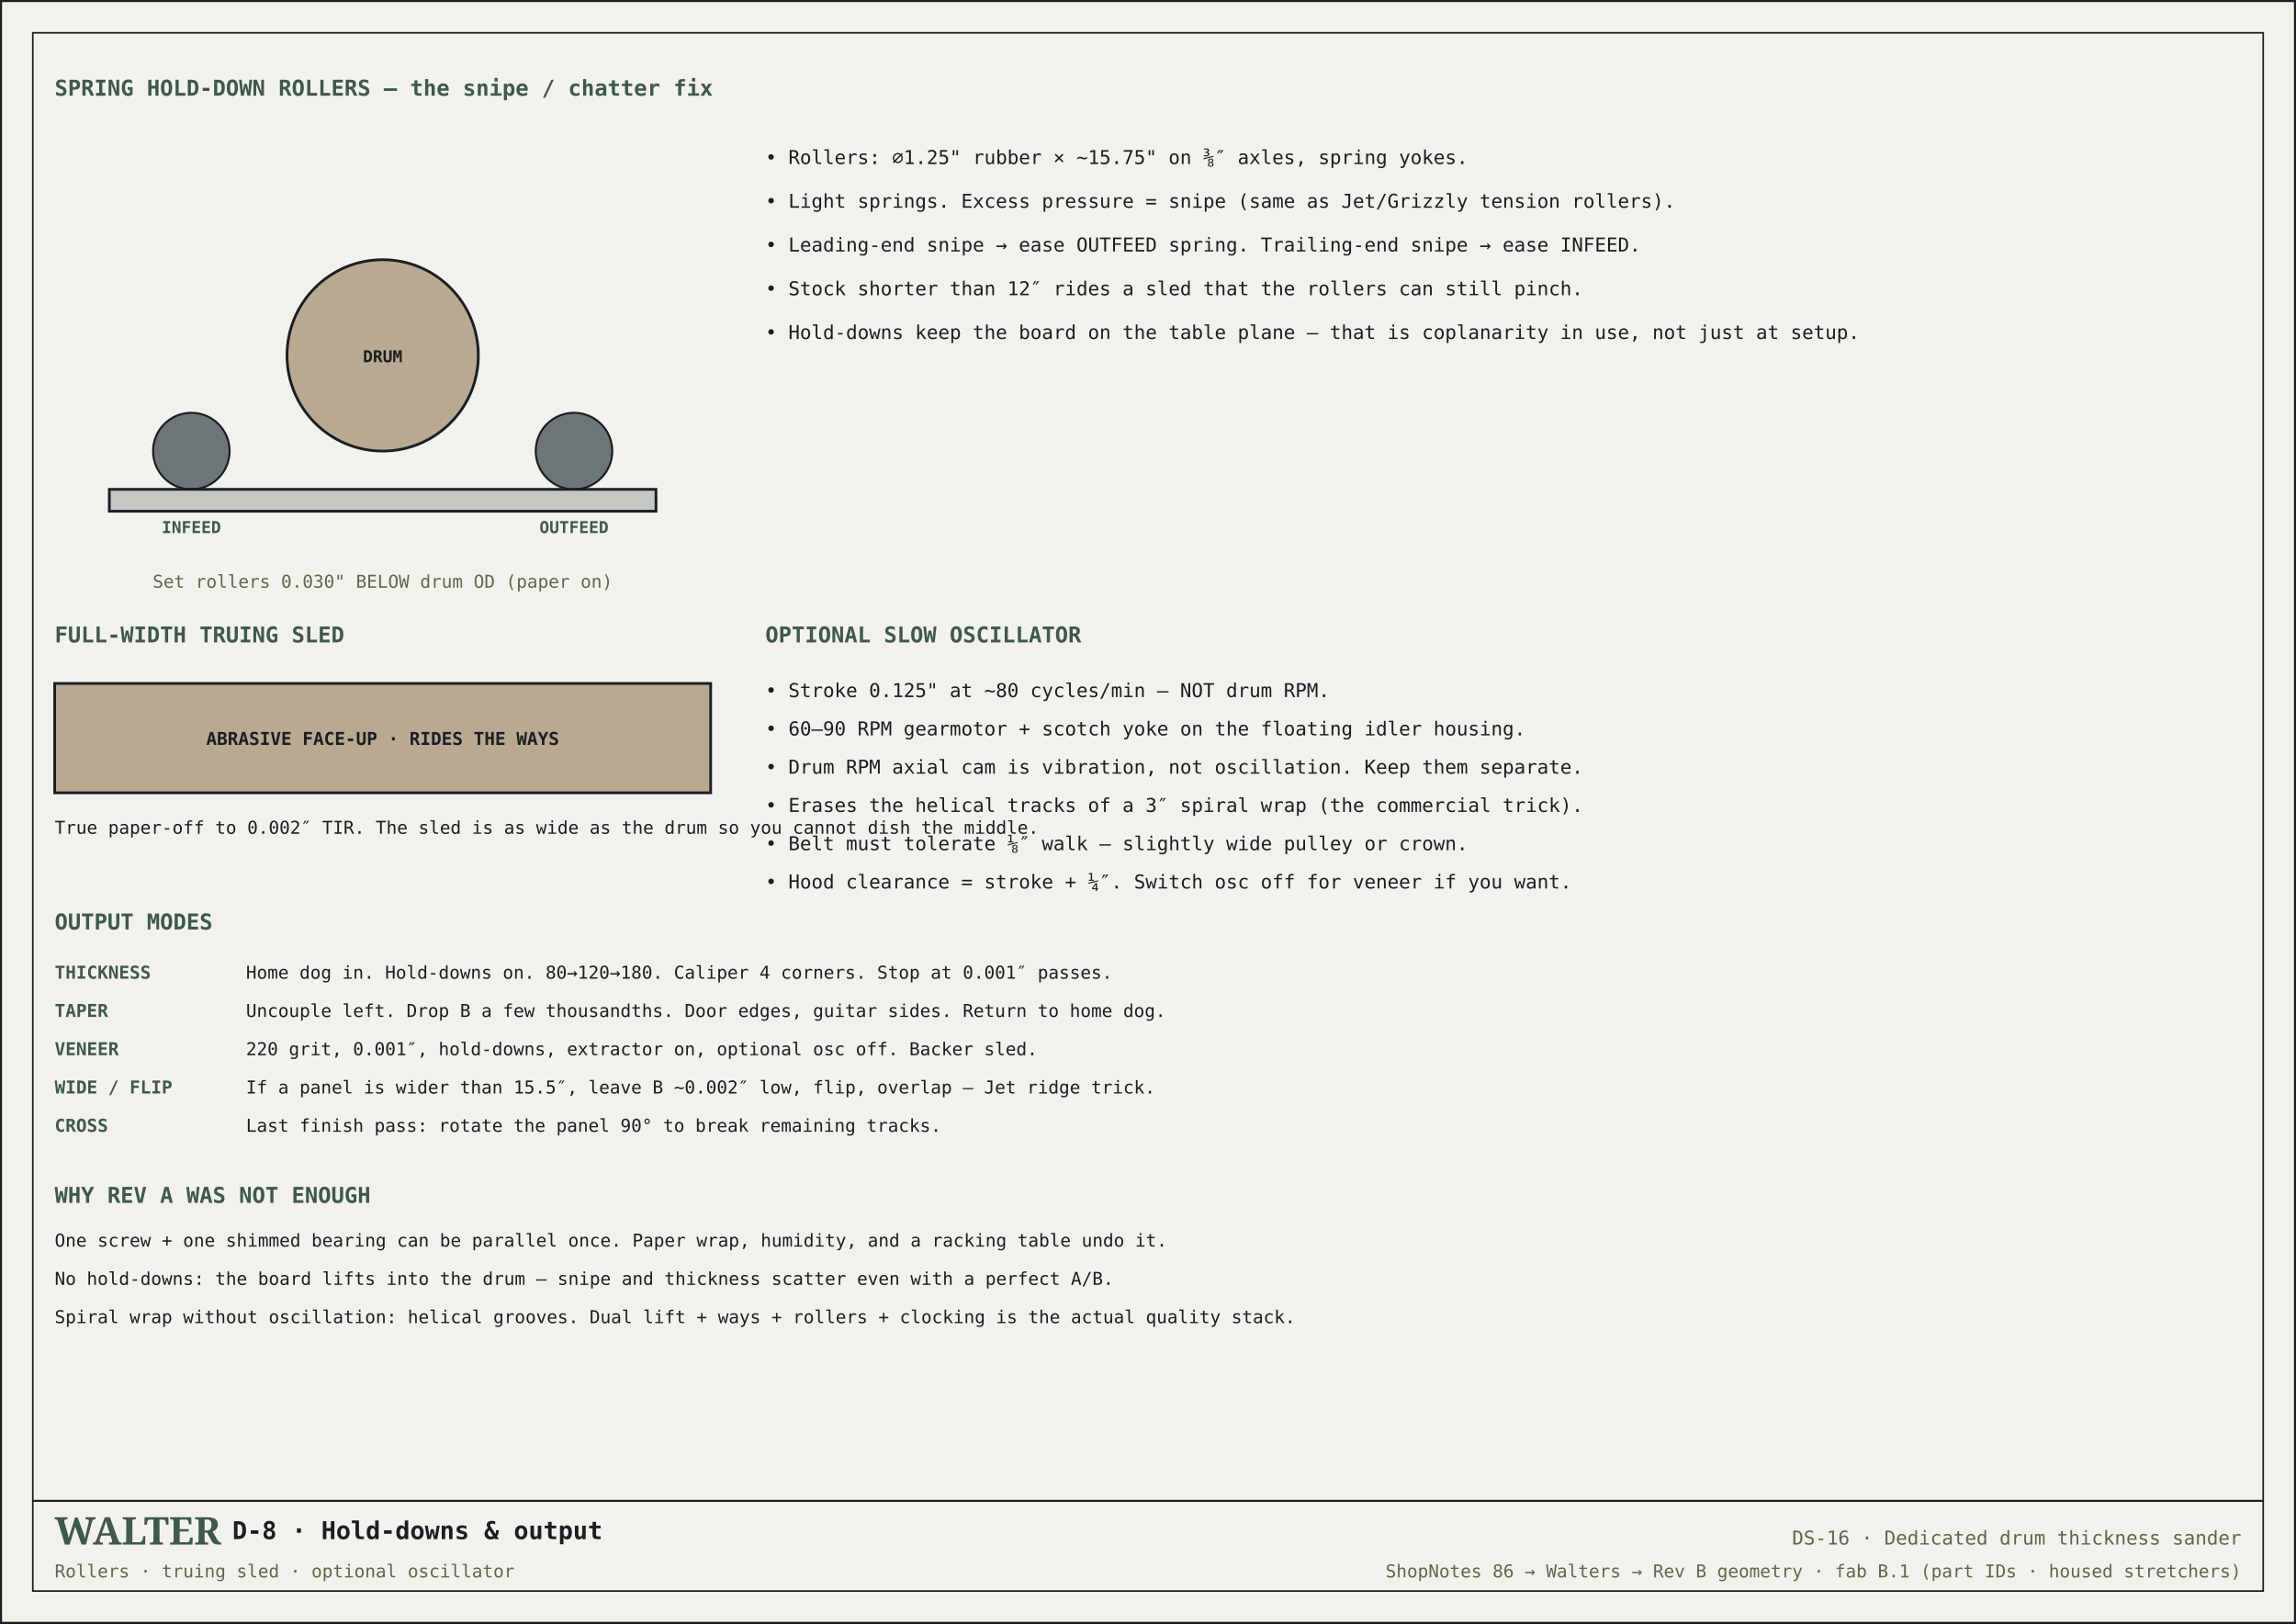
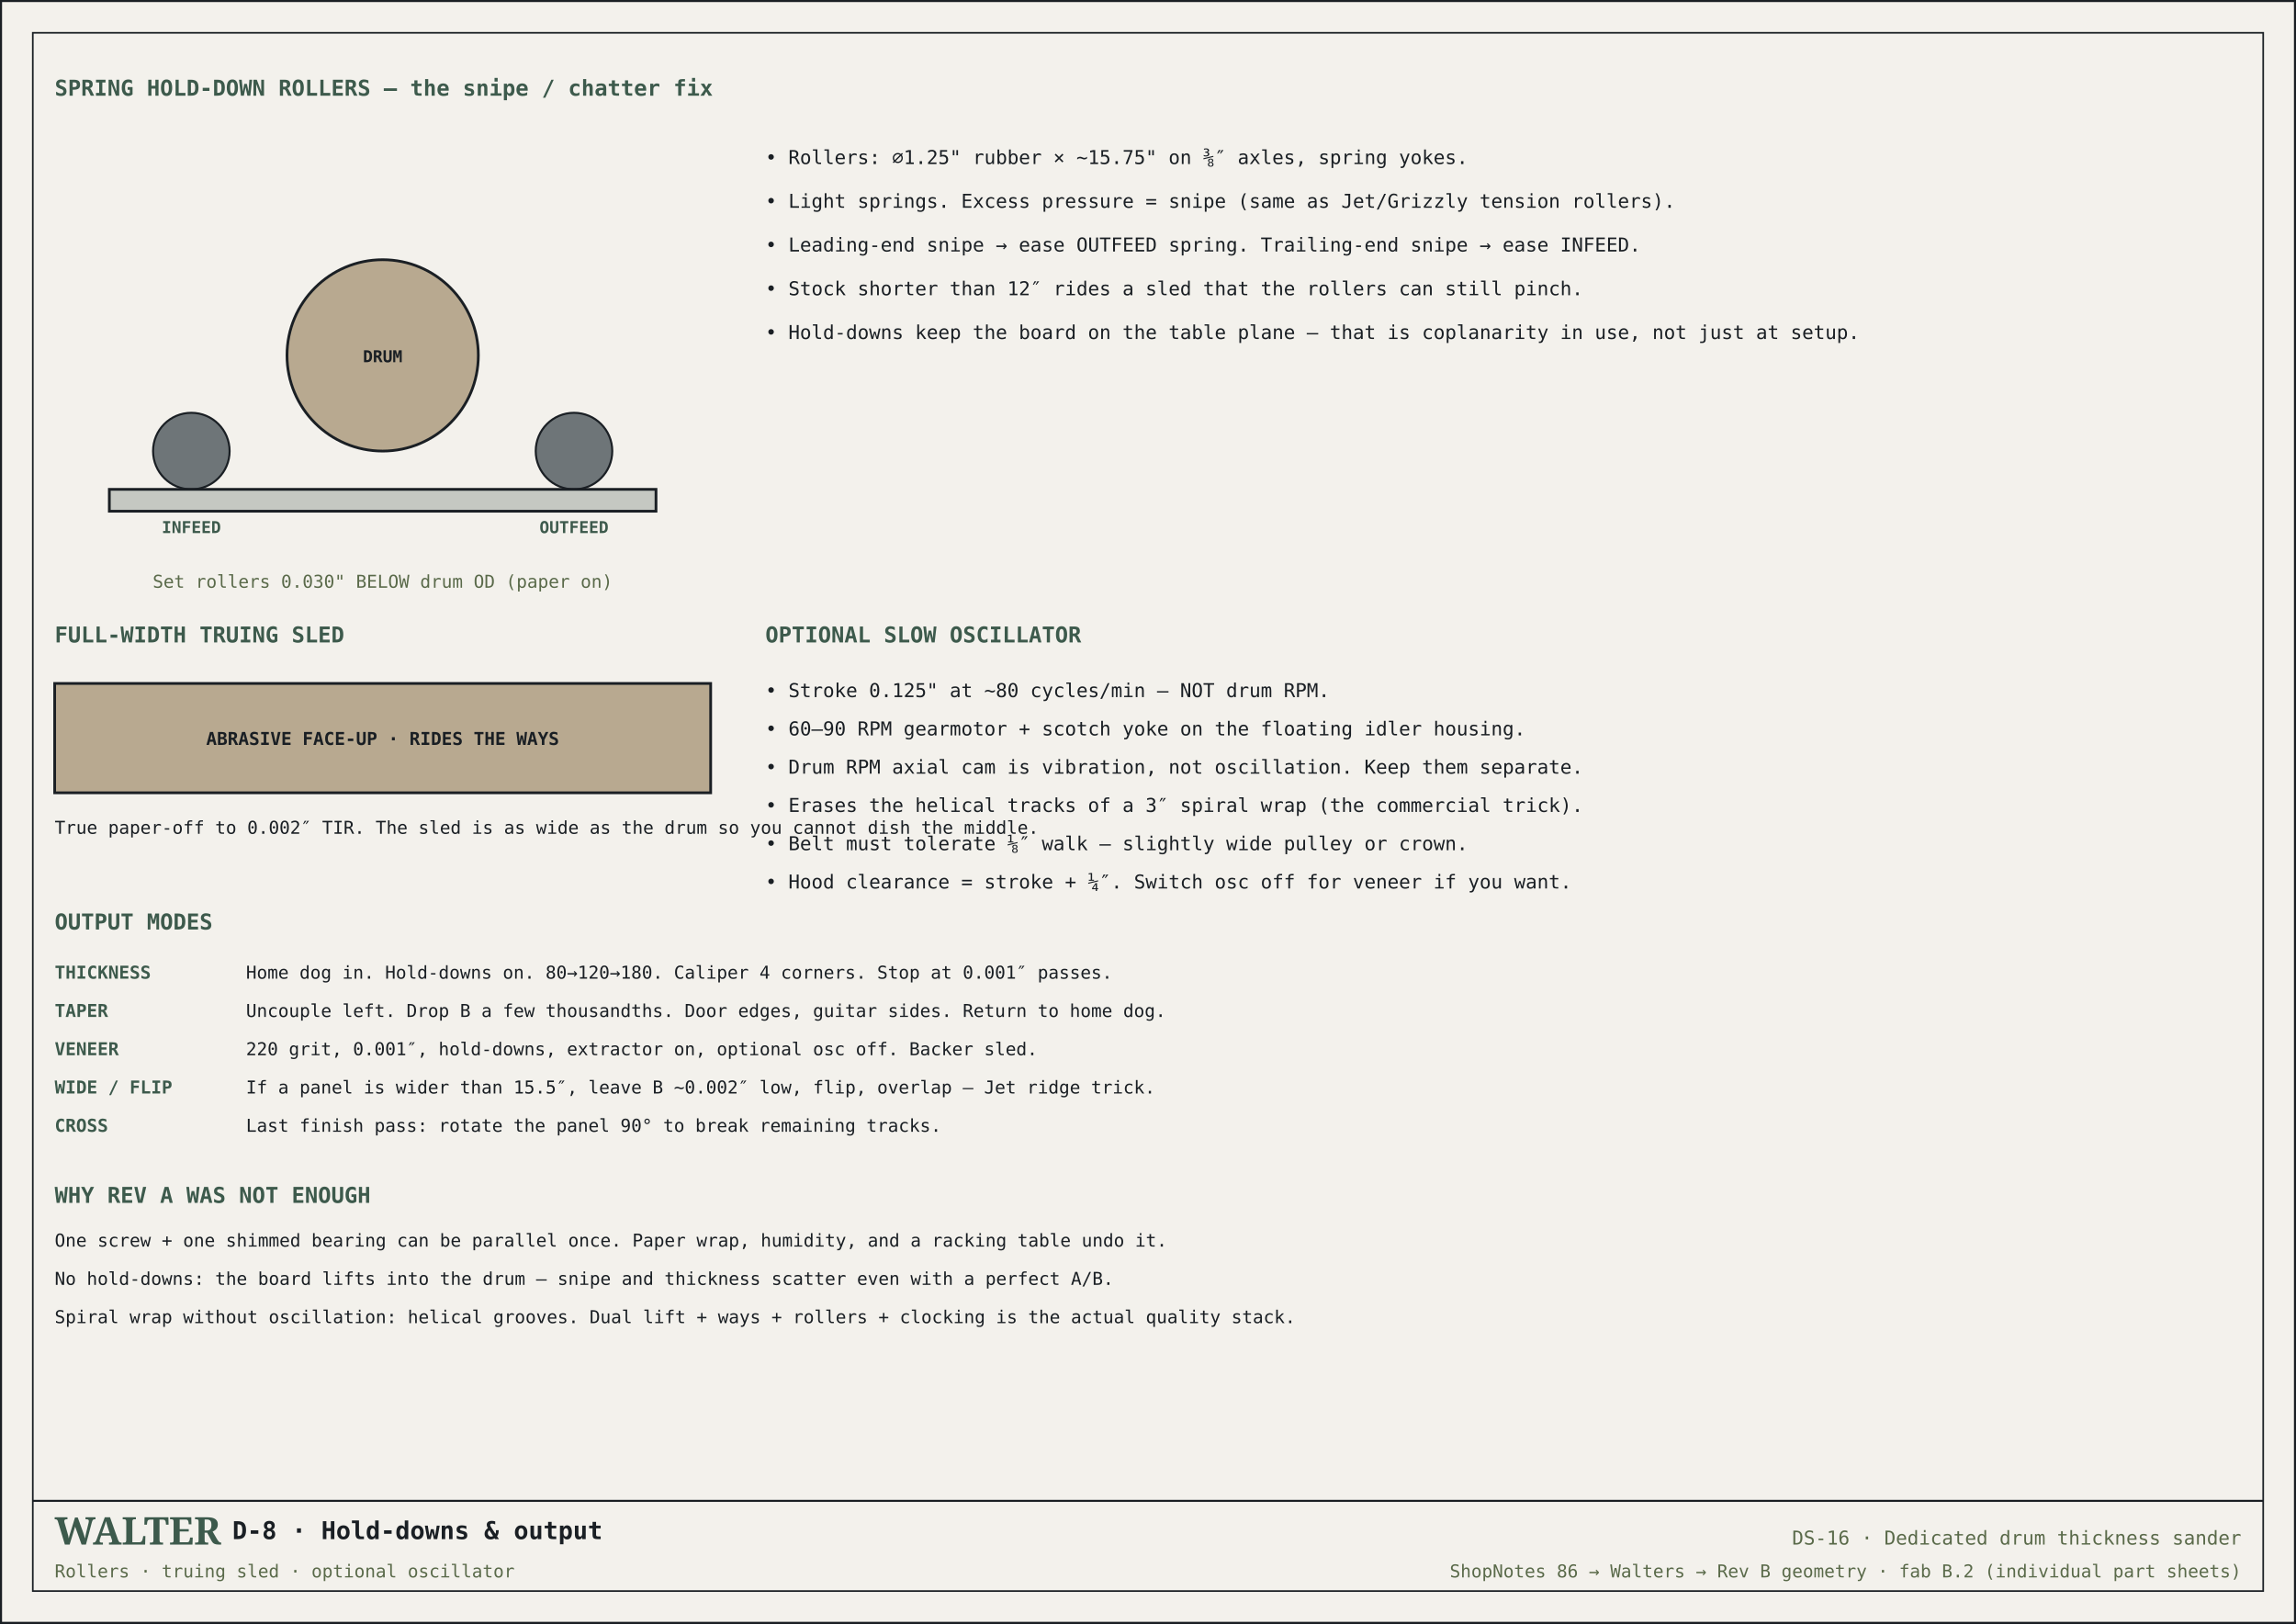
<svg xmlns="http://www.w3.org/2000/svg" width="1680" height="1188" viewBox="0 0 1680 1188">
  <rect x="0.0" y="0.0" width="1680.0" height="1188.0" fill="#f3f1ec" stroke="#1a1f24" stroke-width="3" />
  <rect x="24.0" y="24.0" width="1632.0" height="1140.0" fill="none" stroke="#1a1f24" stroke-width="1.2" />
  <line x1="24.0" y1="1098.0" x2="1656.0" y2="1098.0" stroke="#1a1f24" stroke-width="1.5" />
  <text x="40.0" y="1130.0" font-family="Georgia, serif" font-size="28" fill="#3d5a4c" text-anchor="start" font-weight="600">WALTER</text>
  <text x="170.0" y="1126.0" font-family="IBM Plex Mono, Menlo, monospace" font-size="18" fill="#1a1f24" text-anchor="start" font-weight="600">D-8  ·  Hold-downs &amp; output</text>
  <text x="40.0" y="1154.0" font-family="IBM Plex Mono, Menlo, monospace" font-size="13" fill="#5a6a4a" text-anchor="start">Rollers · truing sled · optional oscillator</text>
  <text x="1640.0" y="1130.0" font-family="IBM Plex Mono, Menlo, monospace" font-size="14" fill="#5a6a4a" text-anchor="end">DS-16 · Dedicated drum thickness sander</text>
-   <text x="1640.0" y="1154.0" font-family="IBM Plex Mono, Menlo, monospace" font-size="13" fill="#5a6a4a" text-anchor="end">ShopNotes 86 → Walters → Rev B geometry · fab B.1 (part IDs · housed stretchers)</text>
+   <text x="1640.0" y="1154.0" font-family="IBM Plex Mono, Menlo, monospace" font-size="13" fill="#5a6a4a" text-anchor="end">ShopNotes 86 → Walters → Rev B geometry · fab B.2 (individual part sheets)</text>
  <text x="40.0" y="70.0" font-family="IBM Plex Mono, Menlo, monospace" font-size="16" fill="#3d5a4c" text-anchor="start" font-weight="600">SPRING HOLD-DOWN ROLLERS — the snipe / chatter fix</text>
  <circle cx="280.0" cy="260.0" r="70.0" fill="#b8a990" stroke="#1a1f24" stroke-width="2" />
  <text x="280.0" y="265.0" font-family="IBM Plex Mono, Menlo, monospace" font-size="12" fill="#1a1f24" text-anchor="middle" font-weight="600">DRUM</text>
  <circle cx="140.0" cy="330.0" r="28.0" fill="#6e7578" stroke="#1a1f24" stroke-width="1.5" />
  <circle cx="420.0" cy="330.0" r="28.0" fill="#6e7578" stroke="#1a1f24" stroke-width="1.5" />
  <text x="140.0" y="390.0" font-family="IBM Plex Mono, Menlo, monospace" font-size="12" fill="#3d5a4c" text-anchor="middle" font-weight="600">INFEED</text>
  <text x="420.0" y="390.0" font-family="IBM Plex Mono, Menlo, monospace" font-size="12" fill="#3d5a4c" text-anchor="middle" font-weight="600">OUTFEED</text>
  <rect x="80.0" y="358.0" width="400.0" height="16.0" fill="#c5c8c2" stroke="#1a1f24" stroke-width="2" />
  <text x="280.0" y="430.0" font-family="IBM Plex Mono, Menlo, monospace" font-size="13" fill="#5a6a4a" text-anchor="middle">Set rollers 0.030" BELOW drum OD (paper on)</text>
  <text x="560.0" y="120.0" font-family="IBM Plex Mono, Menlo, monospace" font-size="14" fill="#1a1f24" text-anchor="start">•  Rollers: ⌀1.25" rubber × ~15.75" on ⅜″ axles, spring yokes.</text>
  <text x="560.0" y="152.0" font-family="IBM Plex Mono, Menlo, monospace" font-size="14" fill="#1a1f24" text-anchor="start">•  Light springs. Excess pressure = snipe (same as Jet/Grizzly tension rollers).</text>
  <text x="560.0" y="184.0" font-family="IBM Plex Mono, Menlo, monospace" font-size="14" fill="#1a1f24" text-anchor="start">•  Leading-end snipe → ease OUTFEED spring. Trailing-end snipe → ease INFEED.</text>
  <text x="560.0" y="216.0" font-family="IBM Plex Mono, Menlo, monospace" font-size="14" fill="#1a1f24" text-anchor="start">•  Stock shorter than 12″ rides a sled that the rollers can still pinch.</text>
  <text x="560.0" y="248.0" font-family="IBM Plex Mono, Menlo, monospace" font-size="14" fill="#1a1f24" text-anchor="start">•  Hold-downs keep the board on the table plane — that is coplanarity in use, not just at setup.</text>
  <text x="40.0" y="470.0" font-family="IBM Plex Mono, Menlo, monospace" font-size="16" fill="#3d5a4c" text-anchor="start" font-weight="600">FULL-WIDTH TRUING SLED</text>
  <rect x="40.0" y="500.0" width="480.0" height="80.0" fill="#b8a990" stroke="#1a1f24" stroke-width="2" />
  <text x="280.0" y="545.0" font-family="IBM Plex Mono, Menlo, monospace" font-size="13" fill="#1a1f24" text-anchor="middle" font-weight="600">ABRASIVE FACE-UP  ·  RIDES THE WAYS</text>
  <text x="40.0" y="610.0" font-family="IBM Plex Mono, Menlo, monospace" font-size="13" fill="#1a1f24" text-anchor="start">True paper-off to 0.002″ TIR. The sled is as wide as the drum so you cannot dish the middle.</text>
  <text x="560.0" y="470.0" font-family="IBM Plex Mono, Menlo, monospace" font-size="16" fill="#3d5a4c" text-anchor="start" font-weight="600">OPTIONAL SLOW OSCILLATOR</text>
  <text x="560.0" y="510.0" font-family="IBM Plex Mono, Menlo, monospace" font-size="14" fill="#1a1f24" text-anchor="start">•  Stroke 0.125" at ~80 cycles/min — NOT drum RPM.</text>
  <text x="560.0" y="538.0" font-family="IBM Plex Mono, Menlo, monospace" font-size="14" fill="#1a1f24" text-anchor="start">•  60–90 RPM gearmotor + scotch yoke on the floating idler housing.</text>
  <text x="560.0" y="566.0" font-family="IBM Plex Mono, Menlo, monospace" font-size="14" fill="#1a1f24" text-anchor="start">•  Drum RPM axial cam is vibration, not oscillation. Keep them separate.</text>
  <text x="560.0" y="594.0" font-family="IBM Plex Mono, Menlo, monospace" font-size="14" fill="#1a1f24" text-anchor="start">•  Erases the helical tracks of a 3″ spiral wrap (the commercial trick).</text>
  <text x="560.0" y="622.0" font-family="IBM Plex Mono, Menlo, monospace" font-size="14" fill="#1a1f24" text-anchor="start">•  Belt must tolerate ⅛″ walk — slightly wide pulley or crown.</text>
  <text x="560.0" y="650.0" font-family="IBM Plex Mono, Menlo, monospace" font-size="14" fill="#1a1f24" text-anchor="start">•  Hood clearance = stroke + ¼″. Switch osc off for veneer if you want.</text>
  <text x="40.0" y="680.0" font-family="IBM Plex Mono, Menlo, monospace" font-size="16" fill="#3d5a4c" text-anchor="start" font-weight="600">OUTPUT MODES</text>
  <text x="40.0" y="716.0" font-family="IBM Plex Mono, Menlo, monospace" font-size="13" fill="#3d5a4c" text-anchor="start" font-weight="600">THICKNESS</text>
  <text x="180.0" y="716.0" font-family="IBM Plex Mono, Menlo, monospace" font-size="13" fill="#1a1f24" text-anchor="start">Home dog in. Hold-downs on. 80→120→180. Caliper 4 corners. Stop at 0.001″ passes.</text>
  <text x="40.0" y="744.0" font-family="IBM Plex Mono, Menlo, monospace" font-size="13" fill="#3d5a4c" text-anchor="start" font-weight="600">TAPER</text>
  <text x="180.0" y="744.0" font-family="IBM Plex Mono, Menlo, monospace" font-size="13" fill="#1a1f24" text-anchor="start">Uncouple left. Drop B a few thousandths. Door edges, guitar sides. Return to home dog.</text>
  <text x="40.0" y="772.0" font-family="IBM Plex Mono, Menlo, monospace" font-size="13" fill="#3d5a4c" text-anchor="start" font-weight="600">VENEER</text>
  <text x="180.0" y="772.0" font-family="IBM Plex Mono, Menlo, monospace" font-size="13" fill="#1a1f24" text-anchor="start">220 grit, 0.001″, hold-downs, extractor on, optional osc off. Backer sled.</text>
  <text x="40.0" y="800.0" font-family="IBM Plex Mono, Menlo, monospace" font-size="13" fill="#3d5a4c" text-anchor="start" font-weight="600">WIDE / FLIP</text>
  <text x="180.0" y="800.0" font-family="IBM Plex Mono, Menlo, monospace" font-size="13" fill="#1a1f24" text-anchor="start">If a panel is wider than 15.5″, leave B ~0.002″ low, flip, overlap — Jet ridge trick.</text>
  <text x="40.0" y="828.0" font-family="IBM Plex Mono, Menlo, monospace" font-size="13" fill="#3d5a4c" text-anchor="start" font-weight="600">CROSS</text>
  <text x="180.0" y="828.0" font-family="IBM Plex Mono, Menlo, monospace" font-size="13" fill="#1a1f24" text-anchor="start">Last finish pass: rotate the panel 90° to break remaining tracks.</text>
  <text x="40.0" y="880.0" font-family="IBM Plex Mono, Menlo, monospace" font-size="16" fill="#3d5a4c" text-anchor="start" font-weight="600">WHY REV A WAS NOT ENOUGH</text>
  <text x="40.0" y="912.0" font-family="IBM Plex Mono, Menlo, monospace" font-size="13" fill="#1a1f24" text-anchor="start">One screw + one shimmed bearing can be parallel once. Paper wrap, humidity, and a racking table undo it.</text>
  <text x="40.0" y="940.0" font-family="IBM Plex Mono, Menlo, monospace" font-size="13" fill="#1a1f24" text-anchor="start">No hold-downs: the board lifts into the drum — snipe and thickness scatter even with a perfect A/B.</text>
  <text x="40.0" y="968.0" font-family="IBM Plex Mono, Menlo, monospace" font-size="13" fill="#1a1f24" text-anchor="start">Spiral wrap without oscillation: helical grooves. Dual lift + ways + rollers + clocking is the actual quality stack.</text>
</svg>
